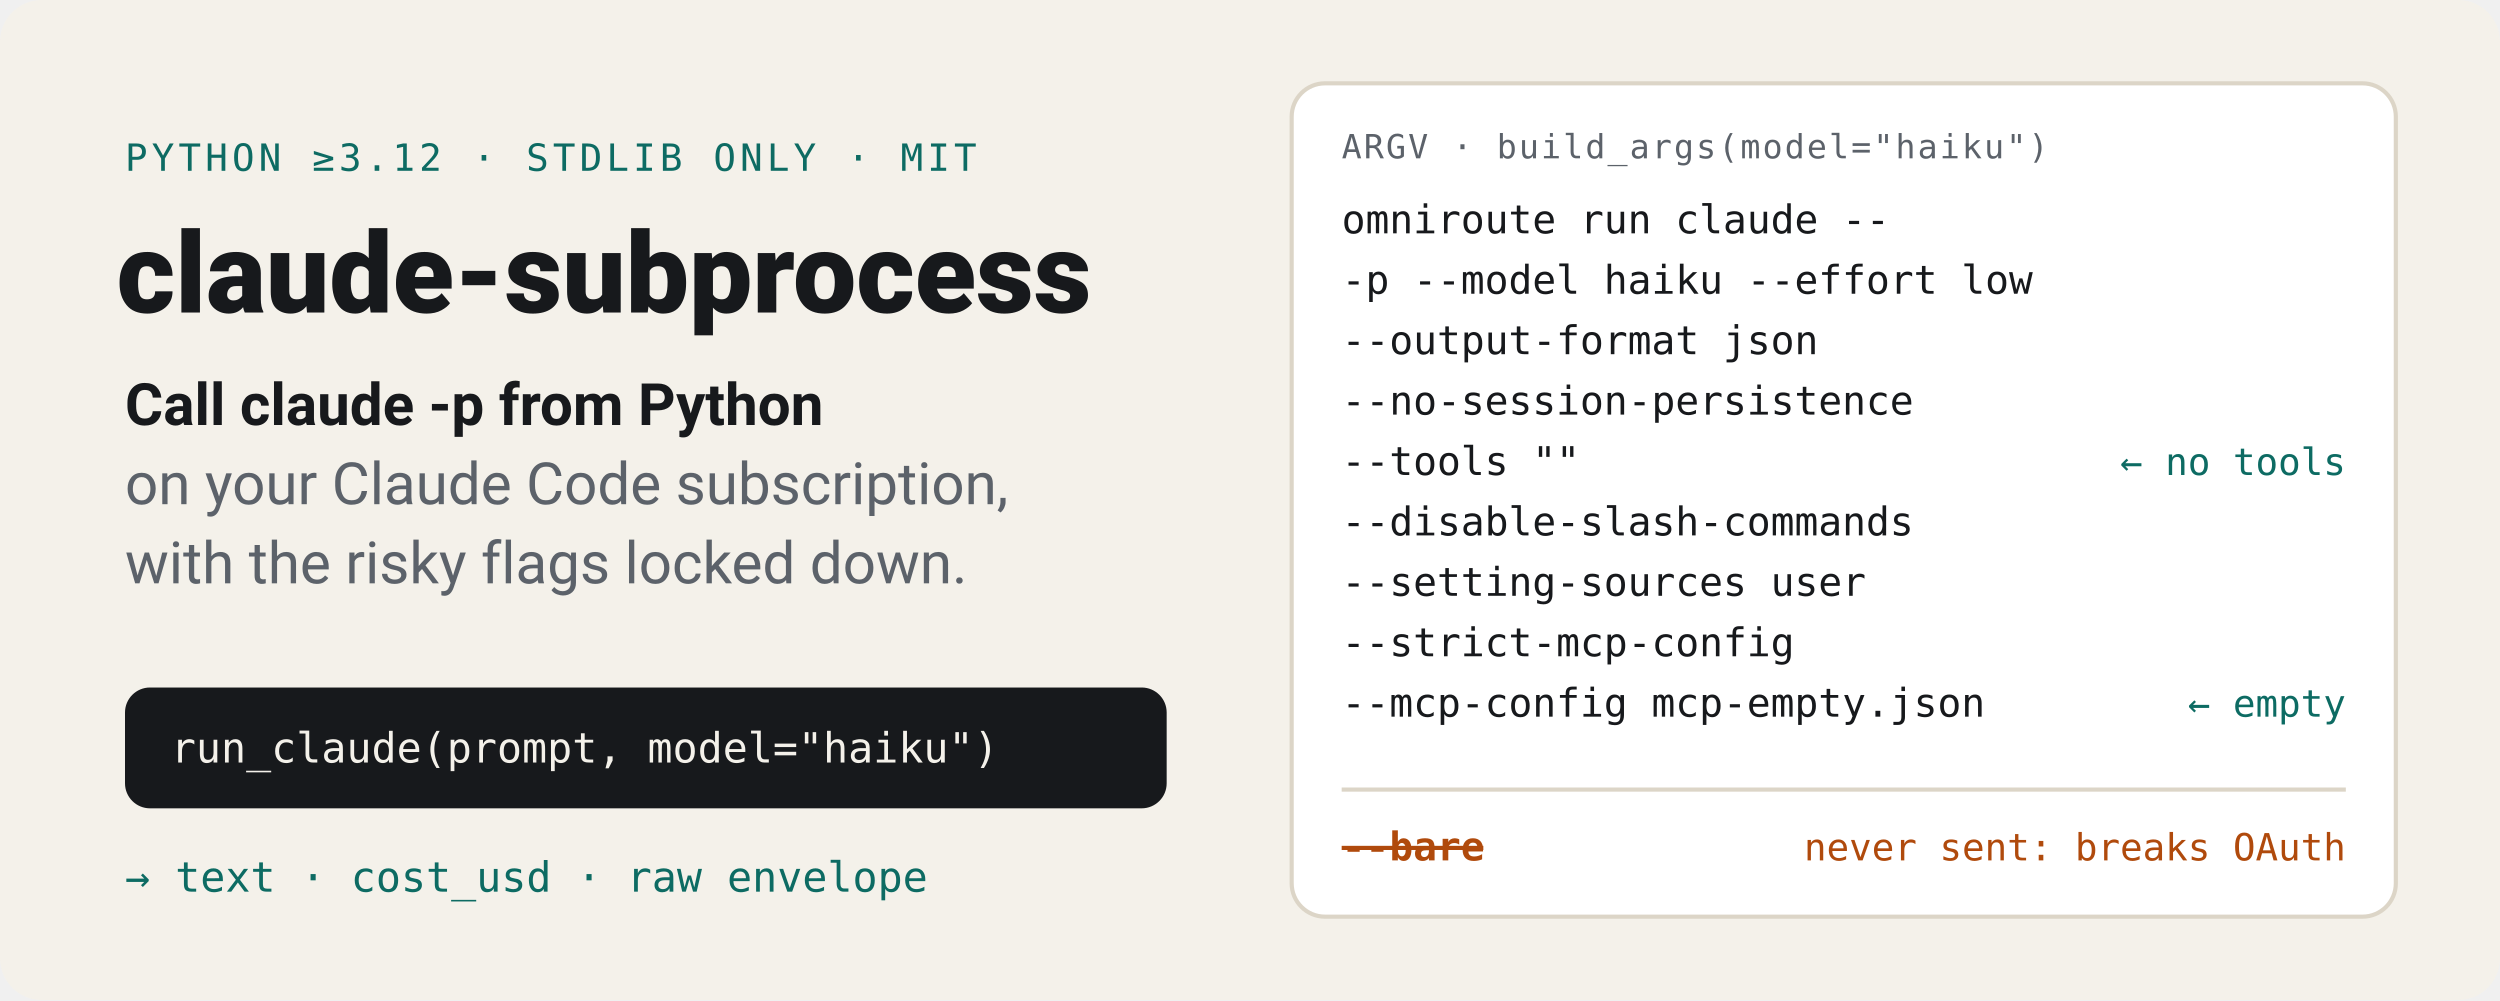
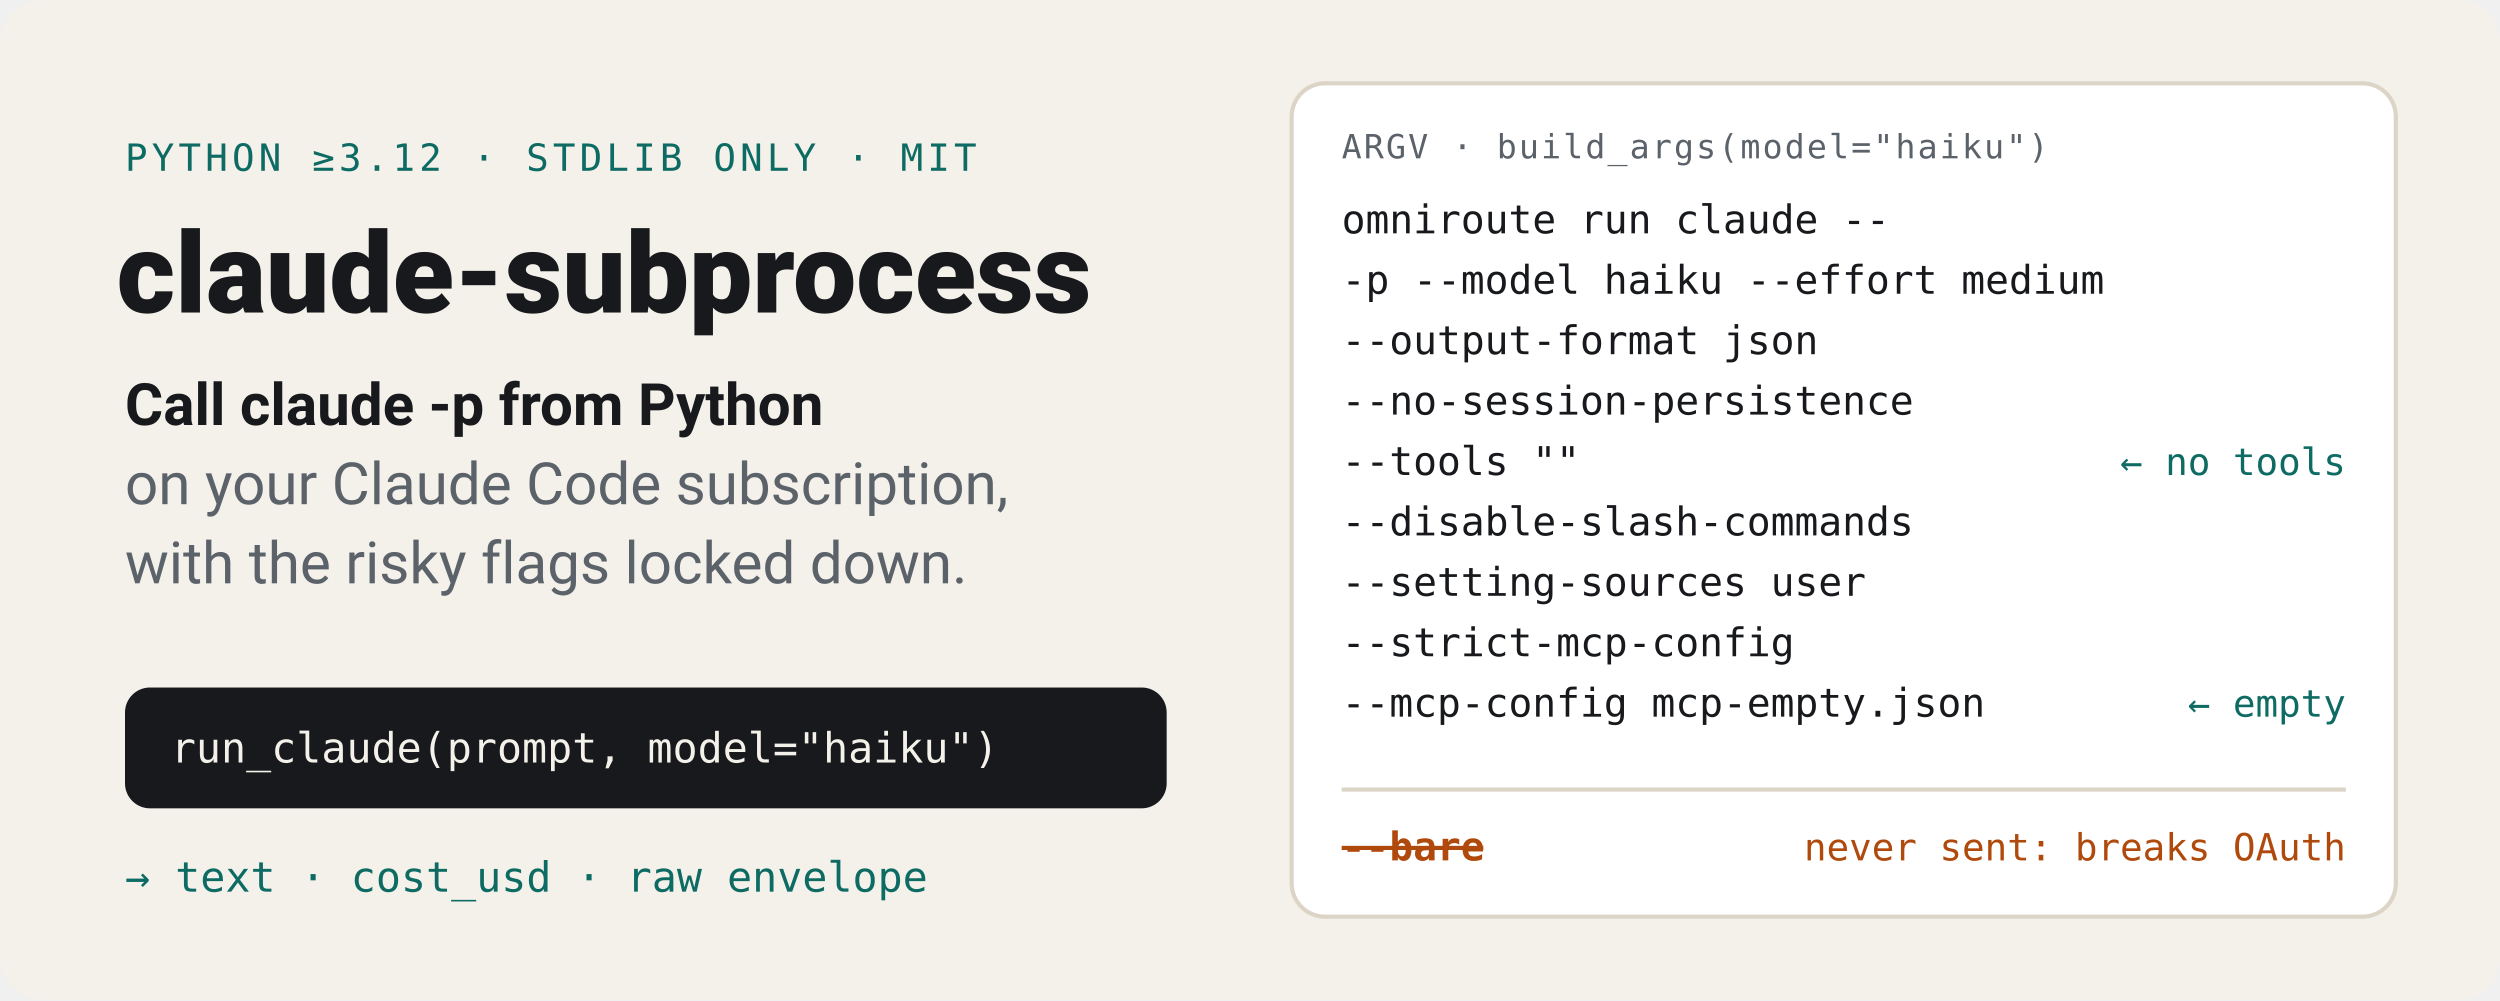
<svg xmlns="http://www.w3.org/2000/svg" width="1200" height="480" viewBox="0 0 1200 480" role="img" aria-labelledby="t d">
  <rect width="1200" height="480" rx="20" fill="#F4F1EA" />
  <text x="60" y="82" font-family="ui-monospace, SFMono-Regular, Menlo, Consolas, monospace" font-size="18" fill="#0D6B63" letter-spacing="2">PYTHON ≥3.12 · STDLIB ONLY · MIT</text>
  <text x="56" y="150" font-family="-apple-system, BlinkMacSystemFont, 'Segoe UI', Roboto, sans-serif" font-size="54" font-weight="800" fill="#17191C">claude-subprocess</text>
  <text x="60" y="204" font-family="-apple-system, BlinkMacSystemFont, 'Segoe UI', Roboto, sans-serif" font-size="28" font-weight="600" fill="#17191C">Call claude -p from Python</text>
  <text x="60" y="242" font-family="-apple-system, BlinkMacSystemFont, 'Segoe UI', Roboto, sans-serif" font-size="28" fill="#5C626A">on your Claude Code subscription,</text>
  <text x="60" y="280" font-family="-apple-system, BlinkMacSystemFont, 'Segoe UI', Roboto, sans-serif" font-size="28" fill="#5C626A">with the risky flags locked down.</text>
  <rect x="60" y="330" width="500" height="58" rx="12" fill="#17191C" />
  <text x="82" y="366" font-family="ui-monospace, SFMono-Regular, Menlo, Consolas, monospace" font-size="20" fill="#F4F1EA">run_claude(prompt, model="haiku")</text>
  <text x="60" y="428" font-family="ui-monospace, SFMono-Regular, Menlo, Consolas, monospace" font-size="20" fill="#0D6B63">→ text · cost_usd · raw envelope</text>
  <rect x="620" y="40" width="530" height="400" rx="16" fill="#FFFFFF" stroke="#DCD5C7" stroke-width="2" />
  <text x="644" y="76" font-family="ui-monospace, SFMono-Regular, Menlo, Consolas, monospace" font-size="16" fill="#5C626A" letter-spacing="1">ARGV · build_args(model="haiku")</text>
  <text x="644" y="112" font-family="ui-monospace, SFMono-Regular, Menlo, Consolas, monospace" font-size="19" fill="#17191C">omniroute run claude --</text>
-   <text x="644" y="141" font-family="ui-monospace, SFMono-Regular, Menlo, Consolas, monospace" font-size="19" fill="#17191C">-p --model haiku --effort low</text>
+   <text x="644" y="141" font-family="ui-monospace, SFMono-Regular, Menlo, Consolas, monospace" font-size="19" fill="#17191C">-p --model haiku --effort medium</text>
  <text x="644" y="170" font-family="ui-monospace, SFMono-Regular, Menlo, Consolas, monospace" font-size="19" fill="#17191C">--output-format json</text>
  <text x="644" y="199" font-family="ui-monospace, SFMono-Regular, Menlo, Consolas, monospace" font-size="19" fill="#17191C">--no-session-persistence</text>
  <text x="644" y="228" font-family="ui-monospace, SFMono-Regular, Menlo, Consolas, monospace" font-size="19" fill="#17191C">--tools ""</text>
  <text x="1126" y="228" font-family="ui-monospace, SFMono-Regular, Menlo, Consolas, monospace" font-size="18" text-anchor="end" fill="#0D6B63">← no tools</text>
  <text x="644" y="257" font-family="ui-monospace, SFMono-Regular, Menlo, Consolas, monospace" font-size="19" fill="#17191C">--disable-slash-commands</text>
  <text x="644" y="286" font-family="ui-monospace, SFMono-Regular, Menlo, Consolas, monospace" font-size="19" fill="#17191C">--setting-sources user</text>
  <text x="644" y="315" font-family="ui-monospace, SFMono-Regular, Menlo, Consolas, monospace" font-size="19" fill="#17191C">--strict-mcp-config</text>
  <text x="644" y="344" font-family="ui-monospace, SFMono-Regular, Menlo, Consolas, monospace" font-size="19" fill="#17191C">--mcp-config mcp-empty.json</text>
  <text x="1126" y="344" font-family="ui-monospace, SFMono-Regular, Menlo, Consolas, monospace" font-size="18" text-anchor="end" fill="#0D6B63">← empty</text>
  <line x1="644" y1="379" x2="1126" y2="379" stroke="#DCD5C7" stroke-width="2" />
  <text x="644" y="413" font-family="ui-monospace, SFMono-Regular, Menlo, Consolas, monospace" font-size="19" font-weight="700" fill="#B04A0C">--bare</text>
  <line x1="644" y1="407" x2="712" y2="407" stroke="#B04A0C" stroke-width="2" />
  <text x="1126" y="413" font-family="ui-monospace, SFMono-Regular, Menlo, Consolas, monospace" font-size="18" text-anchor="end" fill="#B04A0C">never sent: breaks OAuth</text>
</svg>
